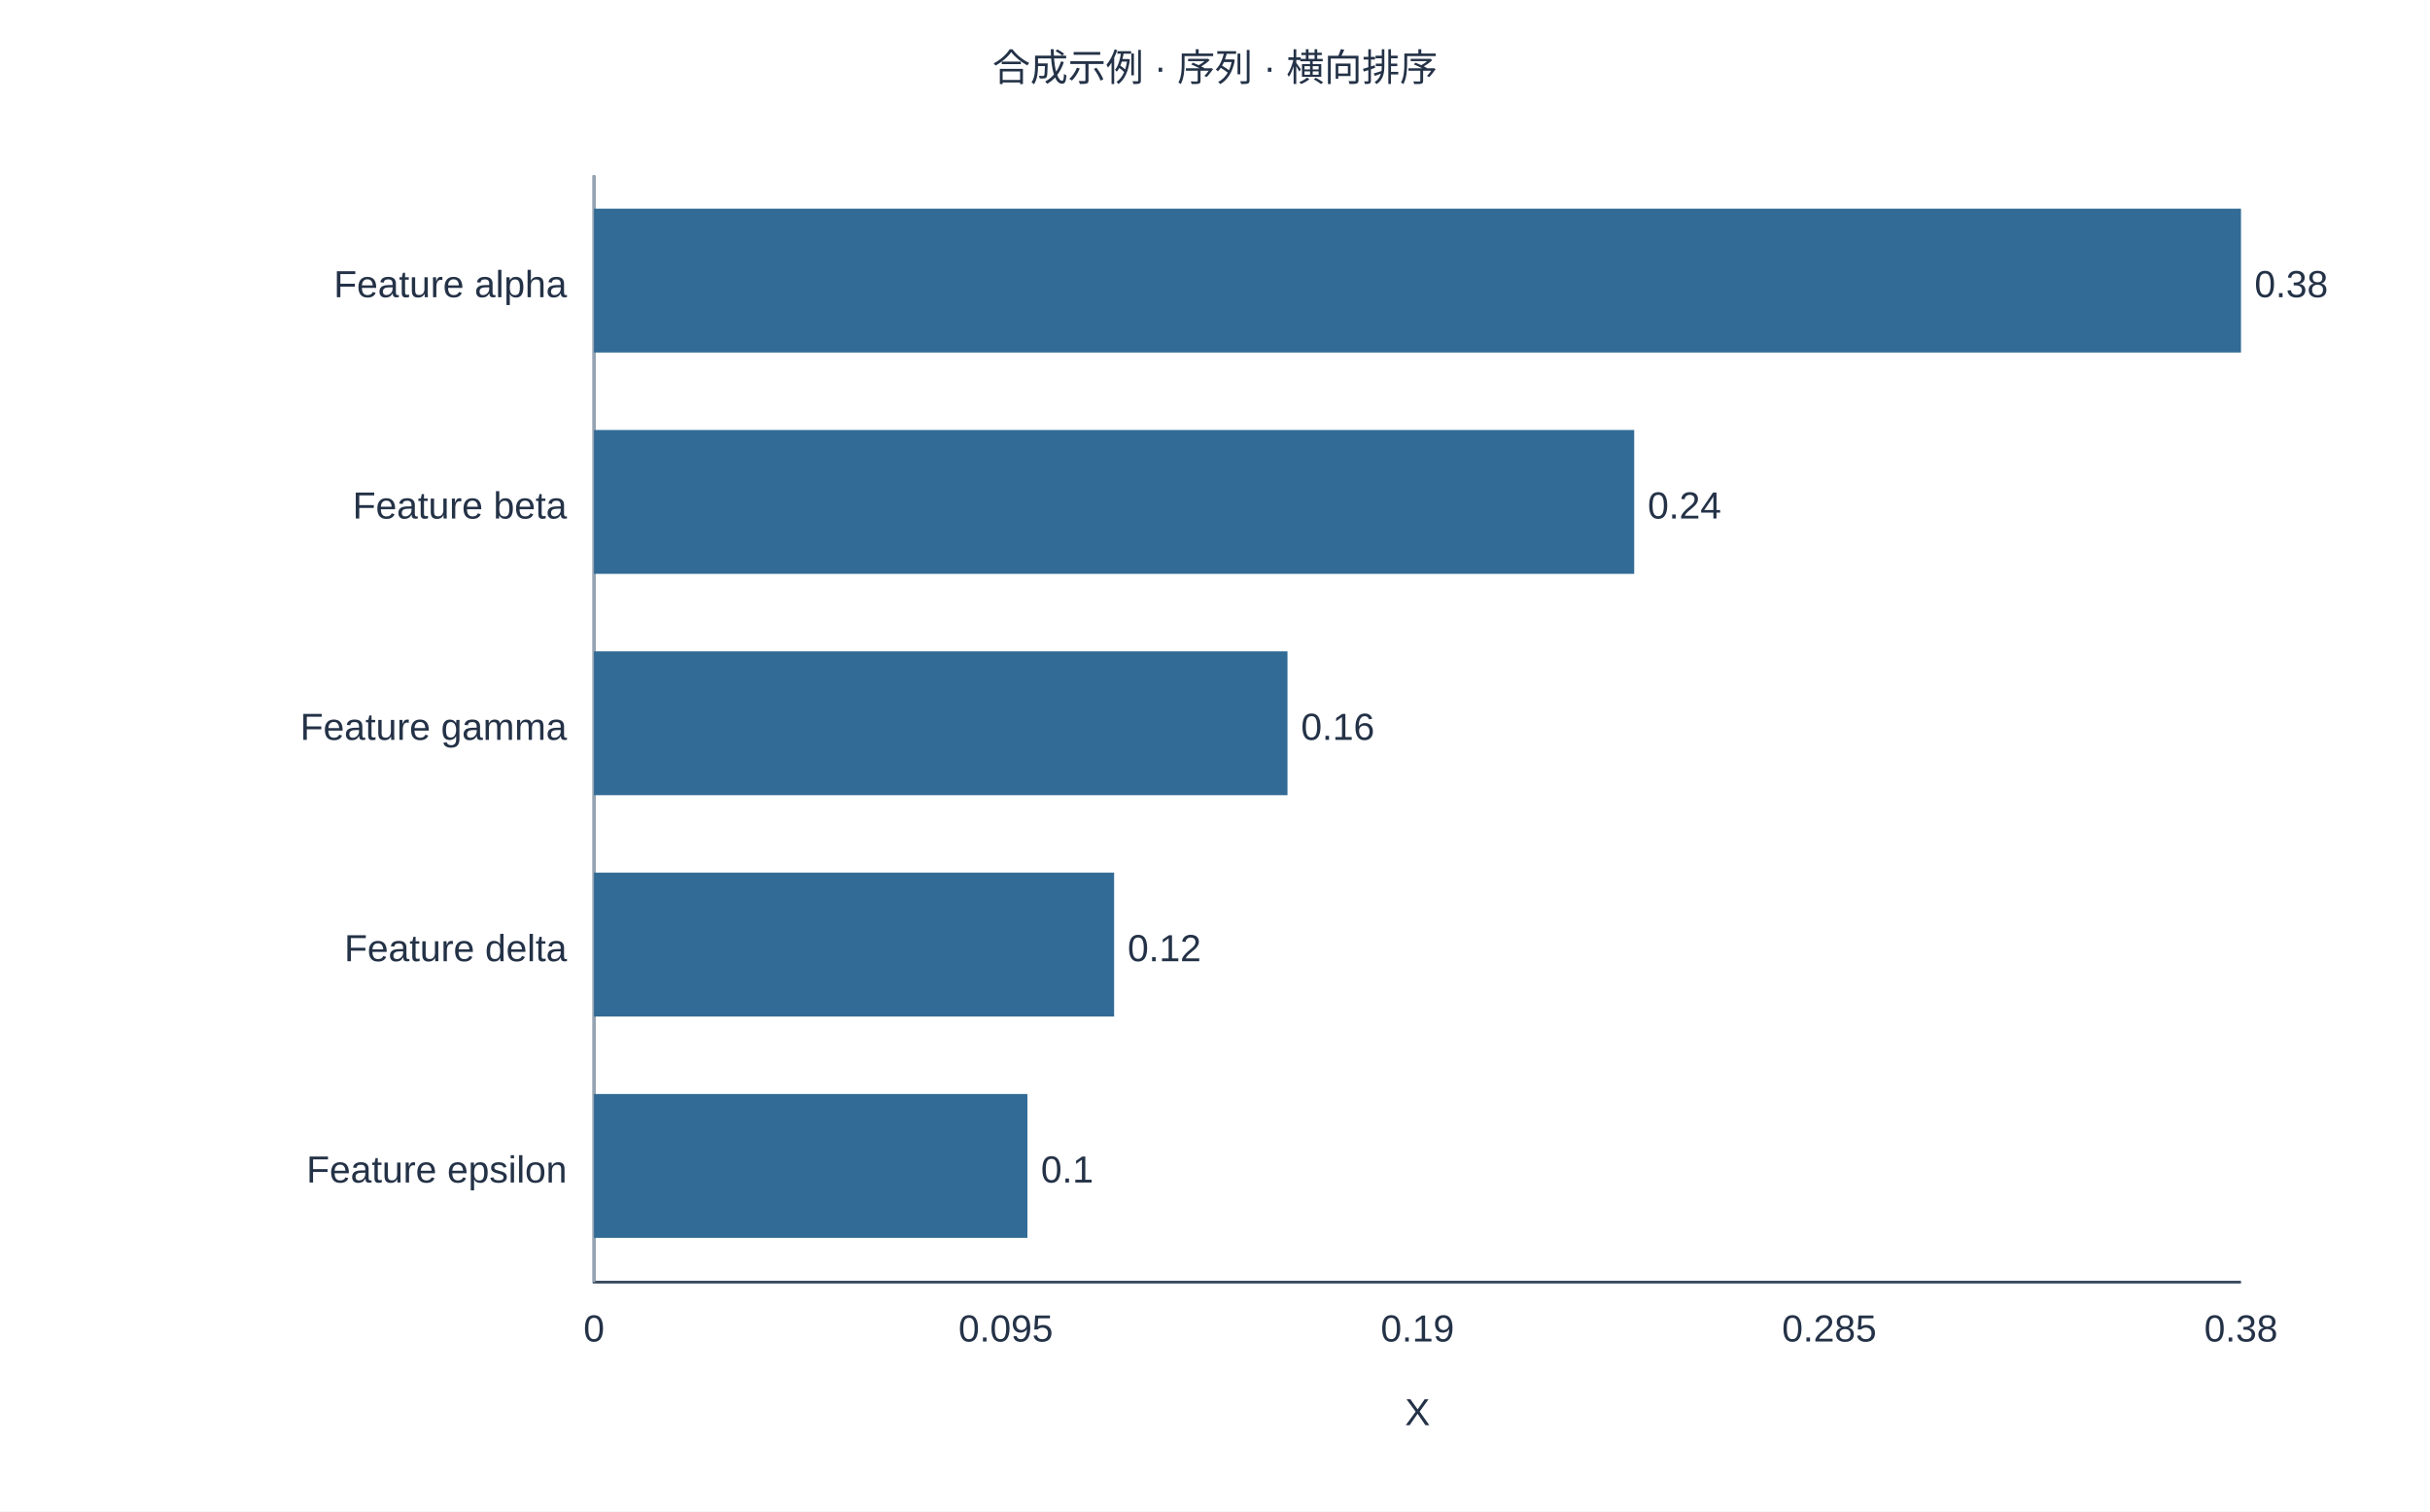
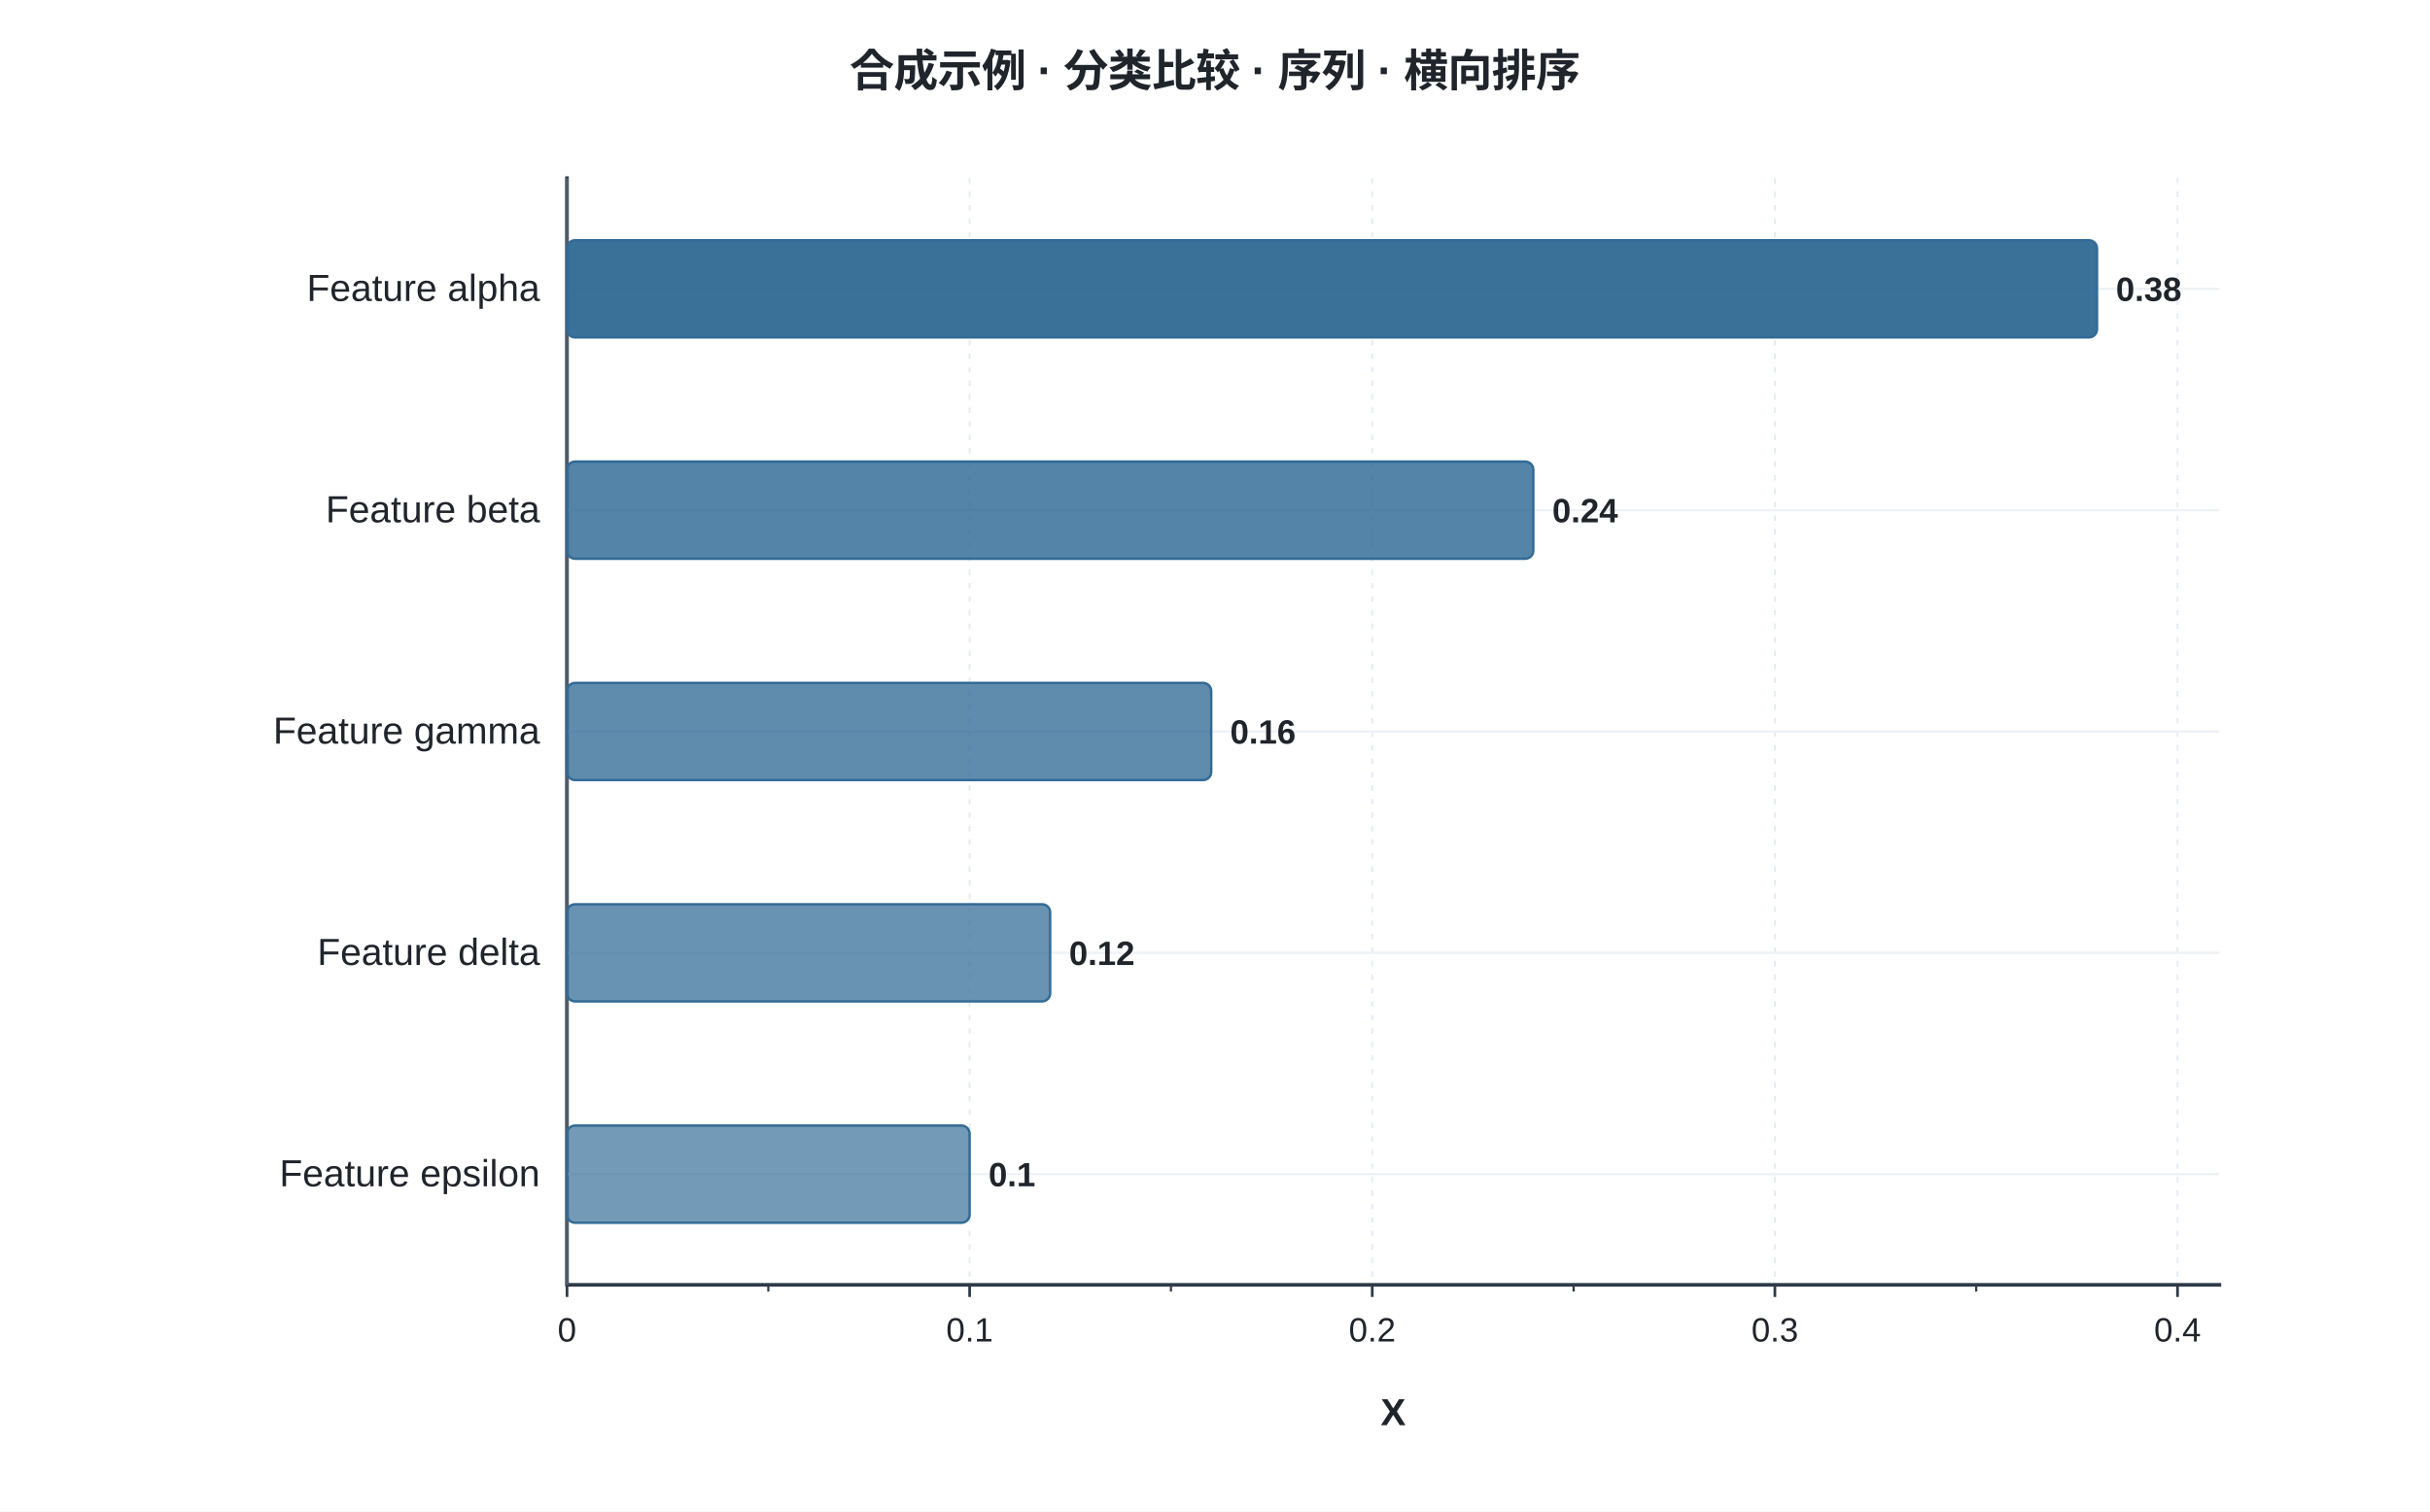
- <svg xmlns="http://www.w3.org/2000/svg" width="900" height="560" viewBox="0 0 900 560">
+ <svg xmlns="http://www.w3.org/2000/svg" width="900" height="560" viewBox="0 0 900 560" text-rendering="geometricPrecision">
  <rect width="100%" height="100%" fill="white" />
-   <g font-family="Arial" font-size="14" fill="#243247">
-     <text x="450" y="30" text-anchor="middle">合成示例 · 序列 · 横向排序</text>
-     <path d="M220,65V475H830" fill="none" stroke="#35465c" />
-     <text x="220" y="497" text-anchor="middle">0</text>
-     <text x="372.5" y="497" text-anchor="middle">0.095</text>
-     <text x="525" y="497" text-anchor="middle">0.19</text>
-     <text x="677.5" y="497" text-anchor="middle">0.285</text>
-     <text x="830" y="497" text-anchor="middle">0.38</text>
-     <text x="525" y="528" text-anchor="middle">X</text>
-     <text transform="translate(160 270) rotate(-90)" text-anchor="middle" />
-     <path d="M220,65V475" stroke="#94a4b4" />
-     <rect x="220" y="77.3" width="610" height="53.3" fill="#326b95" />
-     <text x="210" y="110.1" text-anchor="end">Feature alpha</text>
-     <text x="835" y="110.1">0.38</text>
-     <rect x="220" y="159.3" width="385.263" height="53.3" fill="#326b95" />
-     <text x="210" y="192.1" text-anchor="end">Feature beta</text>
-     <text x="610.263" y="192.1">0.24</text>
-     <rect x="220" y="241.3" width="256.842" height="53.3" fill="#326b95" />
-     <text x="210" y="274.1" text-anchor="end">Feature gamma</text>
-     <text x="481.842" y="274.1">0.16</text>
-     <rect x="220" y="323.3" width="192.632" height="53.3" fill="#326b95" />
-     <text x="210" y="356.1" text-anchor="end">Feature delta</text>
-     <text x="417.632" y="356.1">0.12</text>
-     <rect x="220" y="405.3" width="160.526" height="53.3" fill="#326b95" />
-     <text x="210" y="438.1" text-anchor="end">Feature epsilon</text>
-     <text x="385.526" y="438.1">0.1</text>
+   <g font-family="Arial, Helvetica Neue, Arial, PingFang SC, Microsoft YaHei, sans-serif" font-size="14" fill="#20252c" font-variant-numeric="tabular-nums">
+     <text x="450" y="32" text-anchor="middle" font-size="16.5" font-weight="700" letter-spacing="-0.2">合成示例 · 分类比较 · 序列 · 横向排序</text>
+     <path d="M359.123,66V476" stroke="#e7ecf2" stroke-width="0.75" stroke-dasharray="2 3" />
+     <path d="M508.246,66V476" stroke="#e7ecf2" stroke-width="0.75" stroke-dasharray="2 3" />
+     <path d="M657.368,66V476" stroke="#e7ecf2" stroke-width="0.75" stroke-dasharray="2 3" />
+     <path d="M806.491,66V476" stroke="#e7ecf2" stroke-width="0.75" stroke-dasharray="2 3" />
+     <path d="M210,66V476H822" fill="none" stroke="#2f3b49" stroke-width="1.35" stroke-linecap="square" />
+     <path d="M210,476v4.5" stroke="#2f3b49" stroke-width="1" />
+     <text x="210" y="497" text-anchor="middle" font-size="12.5">0</text>
+     <path d="M359.123,476v4.5" stroke="#2f3b49" stroke-width="1" />
+     <path d="M284.561,476v2.5" stroke="#2f3b49" stroke-width="0.8" />
+     <text x="359.123" y="497" text-anchor="middle" font-size="12.5">0.1</text>
+     <path d="M508.246,476v4.5" stroke="#2f3b49" stroke-width="1" />
+     <path d="M433.684,476v2.5" stroke="#2f3b49" stroke-width="0.8" />
+     <text x="508.246" y="497" text-anchor="middle" font-size="12.5">0.2</text>
+     <path d="M657.368,476v4.5" stroke="#2f3b49" stroke-width="1" />
+     <path d="M582.807,476v2.5" stroke="#2f3b49" stroke-width="0.8" />
+     <text x="657.368" y="497" text-anchor="middle" font-size="12.5">0.3</text>
+     <path d="M806.491,476v4.5" stroke="#2f3b49" stroke-width="1" />
+     <path d="M731.93,476v2.5" stroke="#2f3b49" stroke-width="0.8" />
+     <text x="806.491" y="497" text-anchor="middle" font-size="12.5">0.4</text>
+     <text x="516" y="528" text-anchor="middle" font-weight="600">X</text>
+     <path d="M210,66V476" stroke="#4e5d6c" stroke-width="1.2" />
+     <line x1="210" y1="107" x2="822" y2="107" stroke="#eef2f6" stroke-width="0.9" />
+     <rect x="210" y="89" width="566.667" height="36" rx="3" fill="#326b95" fill-opacity="0.96" stroke="#326b95" stroke-width="0.9" />
+     <text x="200" y="111.5" text-anchor="end" font-weight="500">Feature alpha</text>
+     <text x="783.667" y="111.5" font-weight="600" font-size="12.5">0.38</text>
+     <line x1="210" y1="189" x2="822" y2="189" stroke="#eef2f6" stroke-width="0.9" />
+     <rect x="210" y="171" width="357.895" height="36" rx="3" fill="#326b95" fill-opacity="0.83" stroke="#326b95" stroke-width="0.9" />
+     <text x="200" y="193.5" text-anchor="end" font-weight="500">Feature beta</text>
+     <text x="574.895" y="193.5" font-weight="600" font-size="12.5">0.24</text>
+     <line x1="210" y1="271" x2="822" y2="271" stroke="#eef2f6" stroke-width="0.9" />
+     <rect x="210" y="253" width="238.596" height="36" rx="3" fill="#326b95" fill-opacity="0.78" stroke="#326b95" stroke-width="0.9" />
+     <text x="200" y="275.5" text-anchor="end" font-weight="500">Feature gamma</text>
+     <text x="455.596" y="275.5" font-weight="600" font-size="12.5">0.16</text>
+     <line x1="210" y1="353" x2="822" y2="353" stroke="#eef2f6" stroke-width="0.9" />
+     <rect x="210" y="335" width="178.947" height="36" rx="3" fill="#326b95" fill-opacity="0.73" stroke="#326b95" stroke-width="0.9" />
+     <text x="200" y="357.5" text-anchor="end" font-weight="500">Feature delta</text>
+     <text x="395.947" y="357.5" font-weight="600" font-size="12.5">0.12</text>
+     <line x1="210" y1="435" x2="822" y2="435" stroke="#eef2f6" stroke-width="0.9" />
+     <rect x="210" y="417" width="149.123" height="36" rx="3" fill="#326b95" fill-opacity="0.68" stroke="#326b95" stroke-width="0.9" />
+     <text x="200" y="439.5" text-anchor="end" font-weight="500">Feature epsilon</text>
+     <text x="366.123" y="439.5" font-weight="600" font-size="12.5">0.1</text>
  </g>
</svg>
